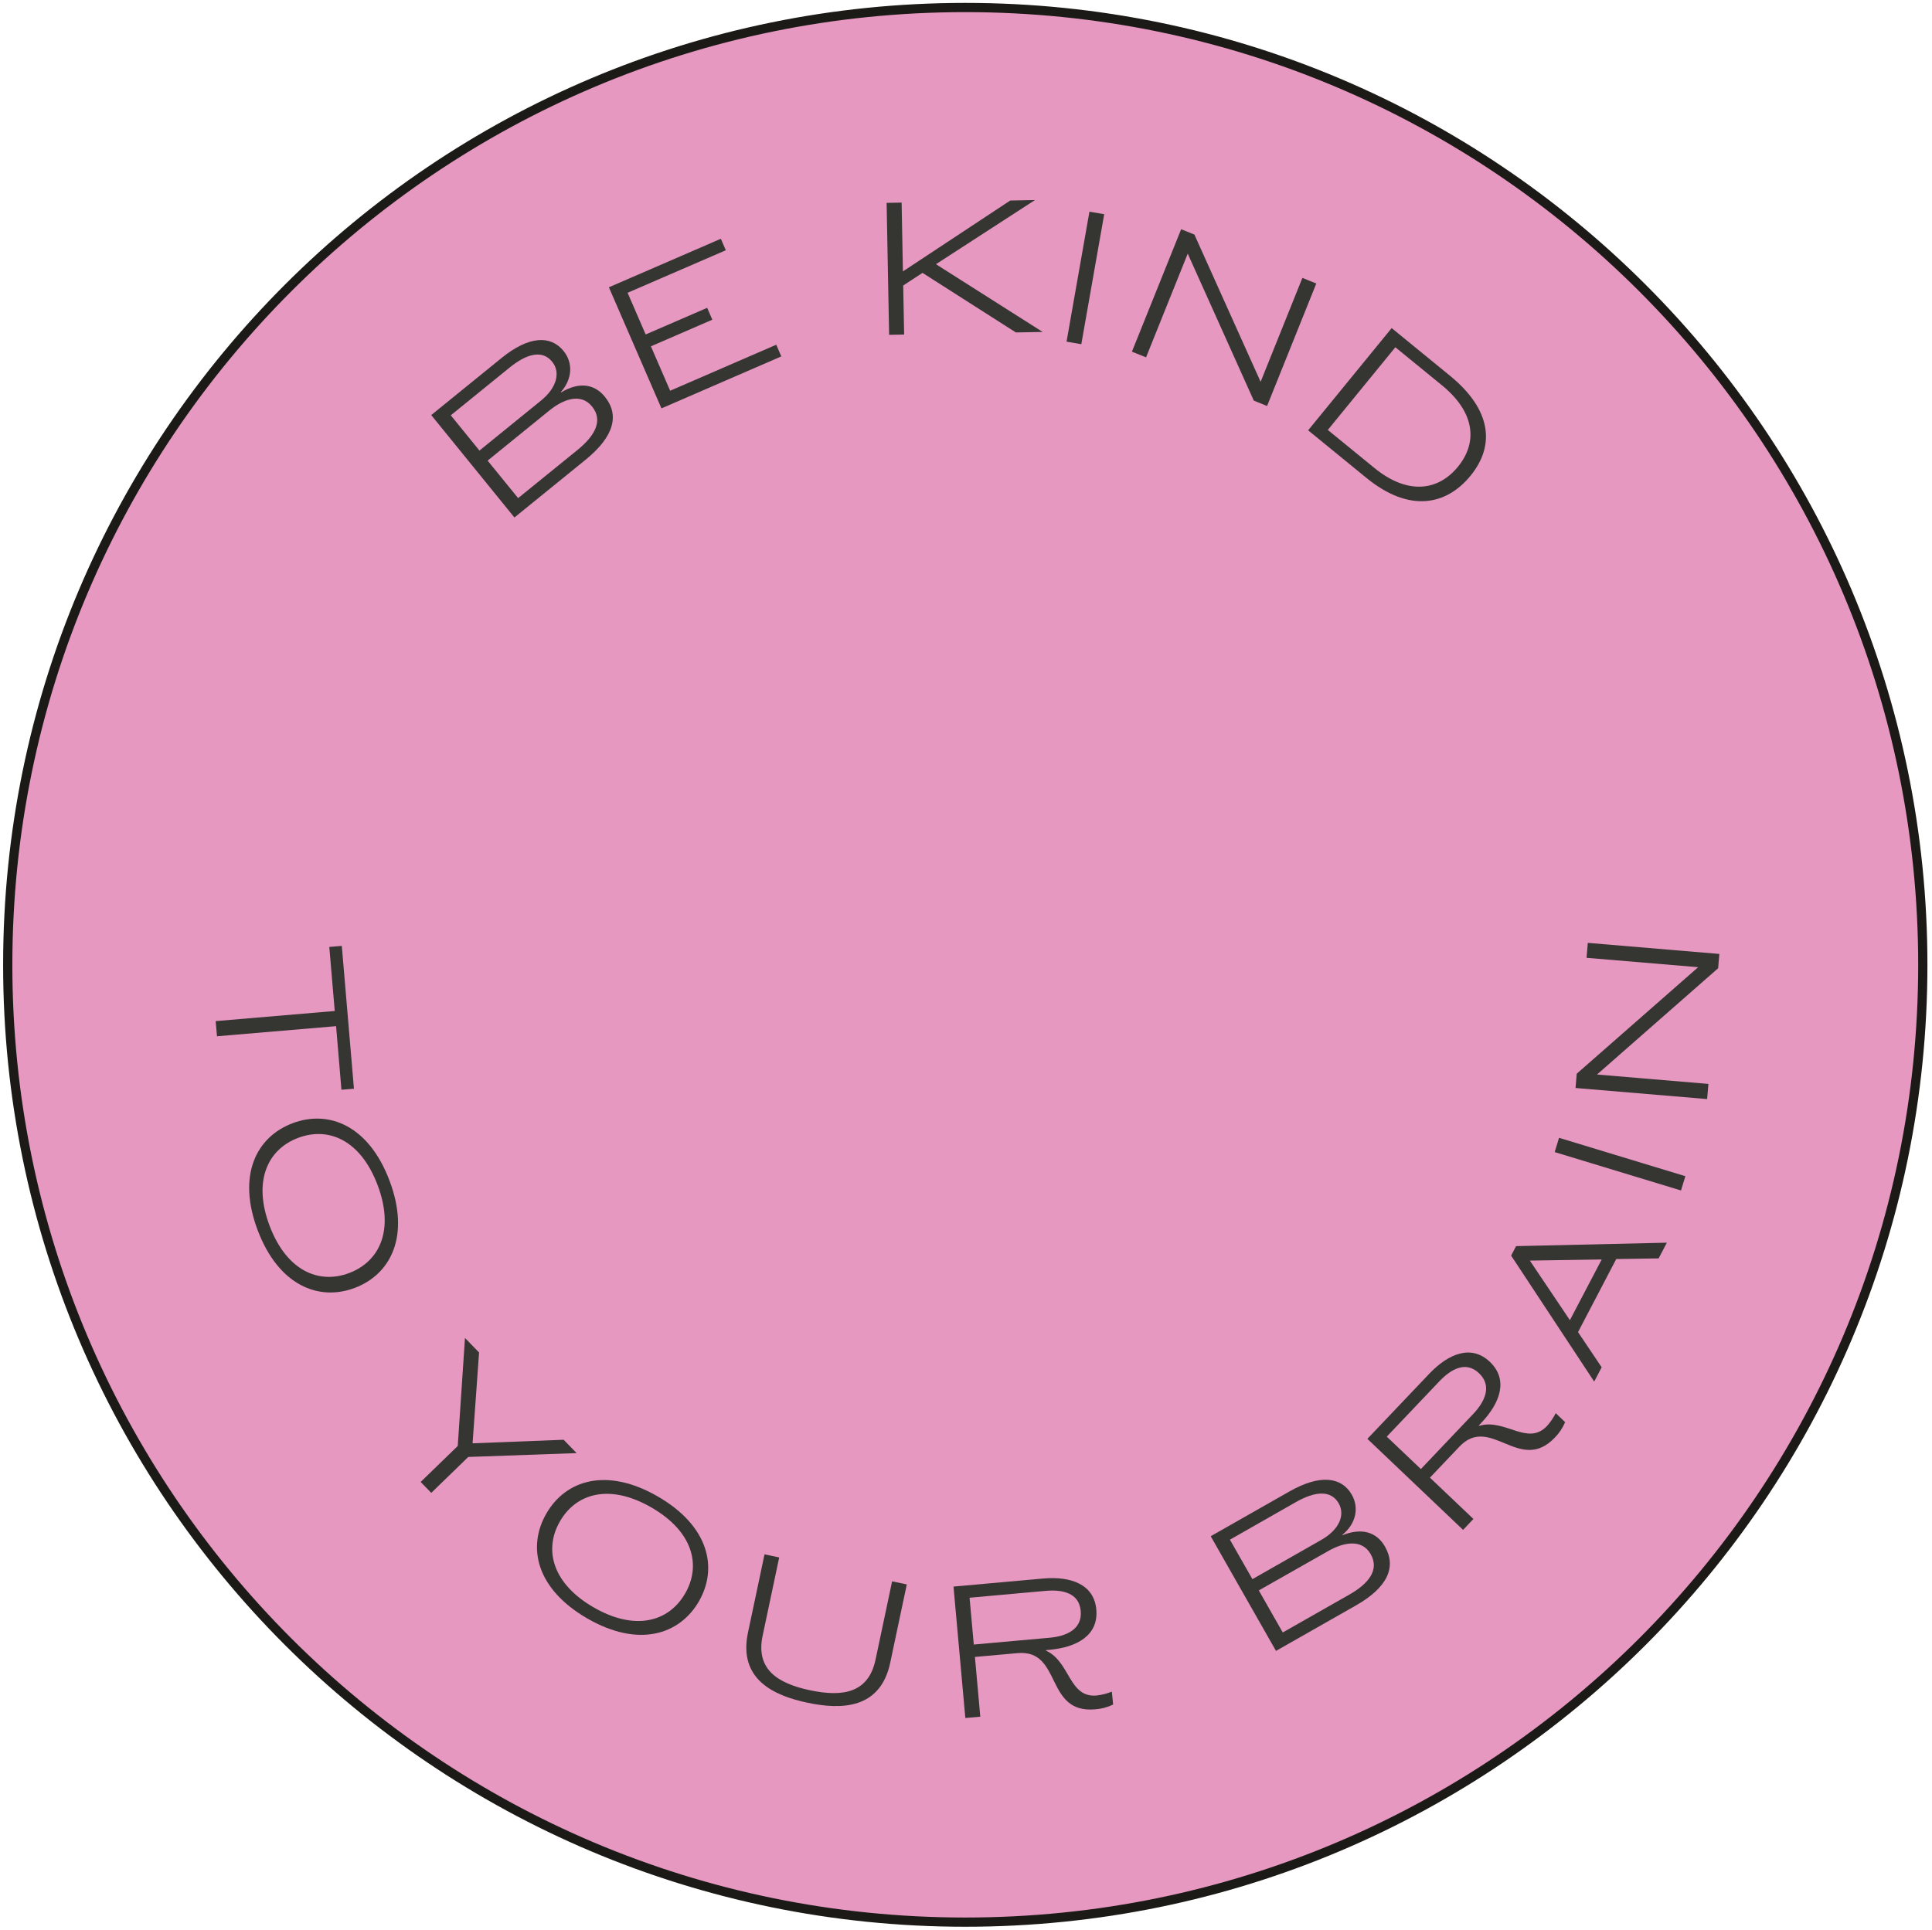
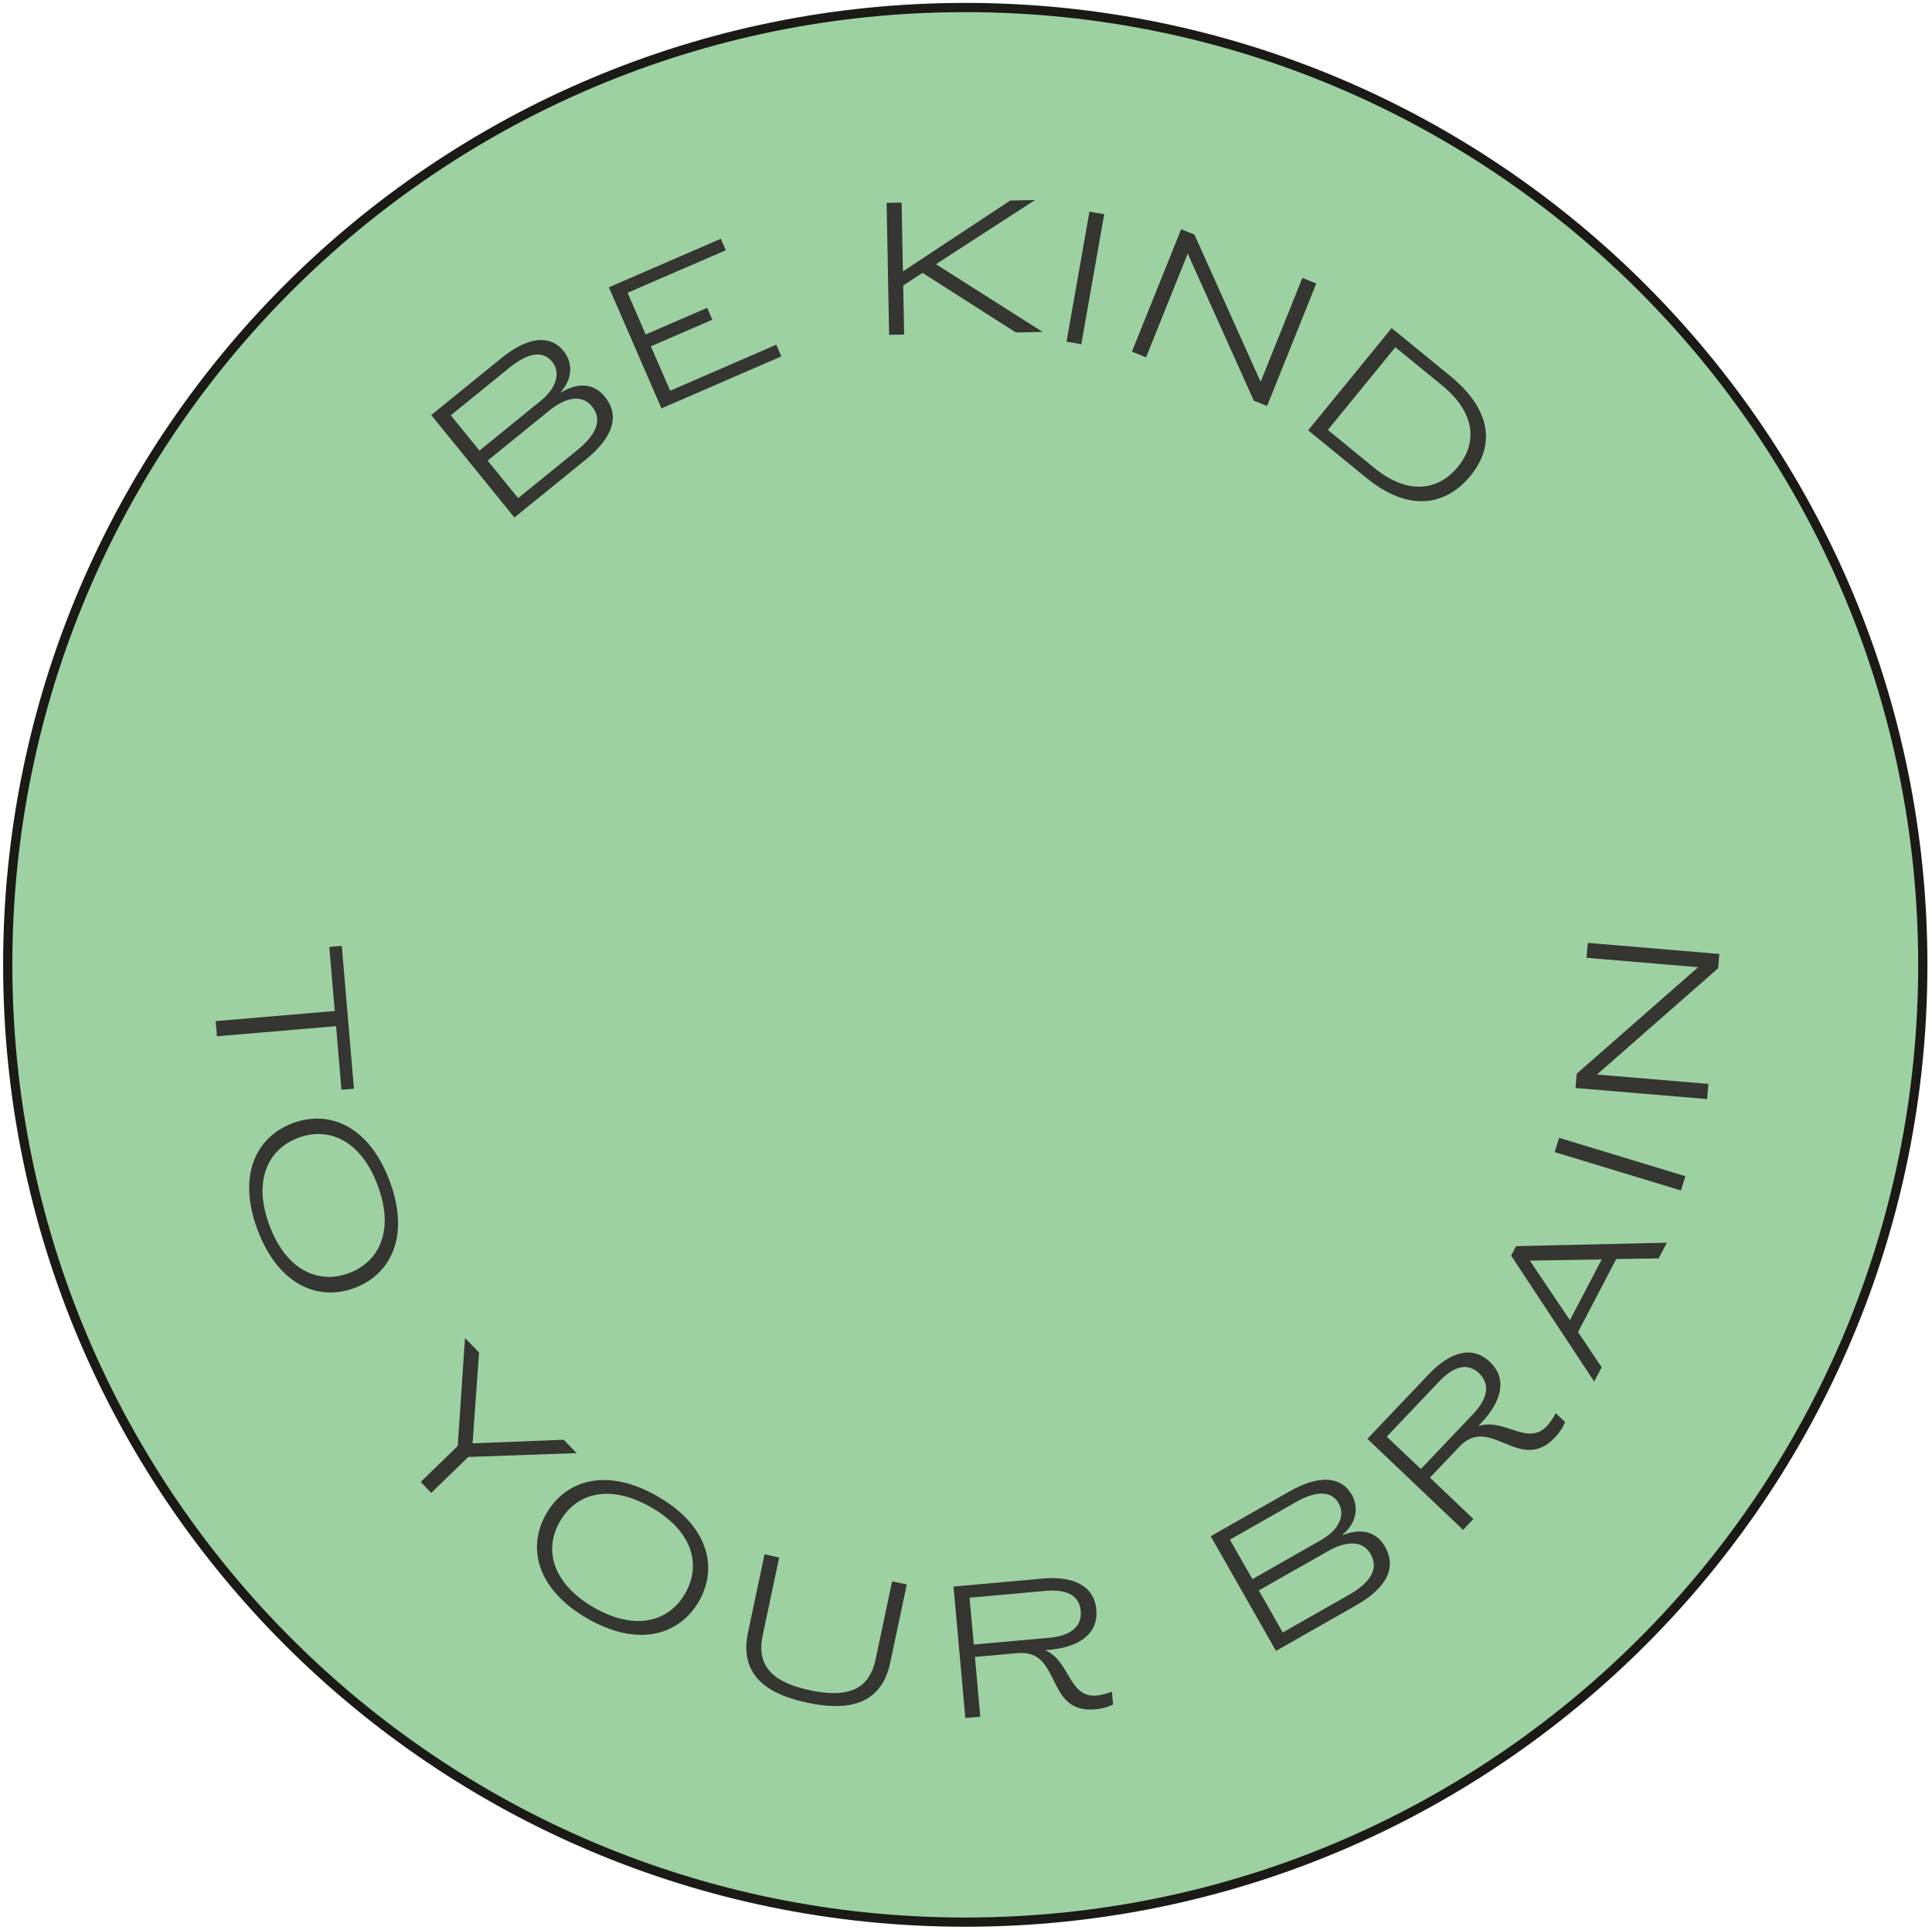
<svg xmlns="http://www.w3.org/2000/svg" id="Layer_1" data-name="Layer 1" viewBox="0 0 1082 1081">
  <defs>
-     <style>.cls-1{fill:#e698c0;stroke:#1b1a16;stroke-miterlimit:10;stroke-width:5.17px;}.cls-2{fill:#353532;}</style>
+     <style>.cls-1{fill:#9dd1a2;stroke:#1b1a16;stroke-miterlimit:10;stroke-width:5.17px;}.cls-2{fill:#353532;}</style>
  </defs>
  <circle class="cls-1" cx="540.59" cy="540.47" r="536.26" />
  <path class="cls-2" d="M241.51,232.51l39.42-32c15.31-12.43,27.47-12.8,34.68-3.91,5.3,6.52,5.09,15.54-1.48,23l.16.2c9.56-5.79,18.35-5.06,24.45,2.44C347,232.41,344,244.49,328,257.49l-39.9,32.4Zm27,19.89,34.47-28c9-7.3,11-16,6.24-21.78-5.45-6.72-14.08-4.63-23.86,3.31l-32.9,26.71Zm4.57,5.63,17.09,21,33.28-27c9.58-7.79,14.55-16.41,8.13-24.31s-16.32-3.95-24,2.3Z" />
  <path class="cls-2" d="M370.44,228.76,341,160.93l62.7-27.18,2.78,6.43-55,23.83,10.12,23.35,34.44-14.93,2.89,6.66L364.53,194l10.78,24.87,59.42-25.76,2.83,6.54Z" />
  <path class="cls-2" d="M497.94,187.56l-1.4-73.92,8.4-.16.73,38.55,60.08-39.69,13.87-.27L524.17,148l59.77,37.95-15,.28-52.3-33.38-10.81,7.08.52,27.48Z" />
  <path class="cls-2" d="M597.31,191.39l12.82-72.81L618.4,120l-12.82,72.81Z" />
  <path class="cls-2" d="M661.49,128.41l7.43,3L706,213.89l23.39-58.21,7.79,3.13-27.56,68.61-7.44-3-37-82.34-23.34,58.09L633.92,197Z" />
  <path class="cls-2" d="M779.39,183.79,812,210.44c23.65,19.32,25.22,39.33,11.53,56.08-13.36,16.36-34.06,21-58.3,1.17l-32.62-26.64Zm2.07,10.73-37.83,46.32,26.12,21.33c18.42,15.06,35.58,13,46.77-.73,11.35-13.9,9.29-30.69-8.94-45.58Z" />
  <path class="cls-2" d="M120.78,572l66.69-5.67-3.05-35.88,7-.59,6.8,80-7,.59-3-35.62-66.69,5.66Z" />
  <path class="cls-2" d="M163.83,629.21c20.23-7.65,42.61,1.17,54.3,32.12s.79,52.47-19.45,60.12S156,720,144.34,689.21,143.48,636.9,163.83,629.21Zm31.71,83.91c17.13-6.48,25.42-24.16,15.93-49.28s-27.4-32.9-44.54-26.42S141.56,661.7,151,686.69,178.4,719.59,195.54,713.12Z" />
  <path class="cls-2" d="M256.36,810l4.05-60.5,7.89,8.13-3.64,50.88,51-2,7.27,7.48-60.68,2.16-20.73,20.12-5.93-6.12Z" />
  <path class="cls-2" d="M306,847.82c10.81-18.74,33.71-26.09,62.37-9.55s33.86,40.11,23,58.84-33.94,26-62.48,9.49S295.1,866.67,306,847.82Zm77.7,44.84c9.16-15.87,4.36-34.8-18.89-48.22s-42.05-8.1-51.21,7.77-4.25,34.86,18.9,48.22S374.52,908.53,383.68,892.66Z" />
  <path class="cls-2" d="M418.9,914.52l9.27-43.82,8.21,1.74-9.27,43.82c-3.92,18.55,7.89,26.64,26.57,30.59s32.75,1.33,36.67-17.21l9.27-43.82,8.22,1.73-9.27,43.83c-5.53,26.14-27.45,26.44-46.37,22.44S413.37,940.66,418.9,914.52Z" />
  <path class="cls-2" d="M623.4,954.84a27.69,27.69,0,0,1-10,2.68c-28.52,2.56-18.36-33.74-43.58-31.48L546,928.18l3,33.46-8.37.75L534,888.76l50.06-4.5c15.84-1.42,28.66,3.31,29.92,17.38,1.29,14.32-10.62,21.14-26.33,22.55l-1.91.17,0,.25c13.71,6.18,12.73,26.58,28.45,25.17a33.23,33.23,0,0,0,8.49-2.17ZM543,895l2.36,26.23,42.45-3.81c9.38-.84,18.36-4.71,17.44-15s-10.41-12.09-19.79-11.25Z" />
  <path class="cls-2" d="M678.05,860.55l44.13-25.1c17.15-9.76,29.2-8.12,34.87,1.83,4.15,7.3,2.46,16.17-5.24,22.45l.13.22c10.37-4.15,18.92-2,23.71,6.42,6.48,11.4,1.56,22.83-16.36,33l-44.68,25.42ZM701.4,884.6l38.6-22c10.06-5.72,13.44-13.94,9.73-20.46-4.28-7.53-13.14-6.88-24.09-.65l-36.83,21Zm3.58,6.31,13.41,23.55,37.27-21.2c10.73-6.1,17-13.79,12-22.64S752.21,864,743.58,869Z" />
  <path class="cls-2" d="M876.53,796.64a27.39,27.39,0,0,1-5.72,8.61C851.09,826,834.74,792,817.3,810.4l-16.48,17.34,24.35,23.14L819.39,857,765.79,806l34.63-36.44c11-11.53,23.7-16.44,33.94-6.71,10.42,9.9,6,22.89-4.89,34.32l-1.31,1.39.18.17c14.38-4.41,27.12,11.55,38,.11a32.71,32.71,0,0,0,4.94-7.23Zm-99.88,8.13,19.1,18.15L825.11,792c6.49-6.83,10.67-15.67,3.2-22.77s-15.81-2.2-22.29,4.62Z" />
  <path class="cls-2" d="M897,765.92l-4.19,8-46.52-70.57,2.78-5.3,84.43-1.93-4.6,8.8-23.74.36-21.4,40.93Zm-17.79-26.4,17.81-34-40.25.63Z" />
  <path class="cls-2" d="M941.43,666.87l-70.74-21.5,2.44-8,70.74,21.5Z" />
  <path class="cls-2" d="M882.36,609.46l.68-8,68-59.66-62.51-5.26.71-8.37,73.67,6.21-.68,8-67.84,59.54,62.39,5.26-.72,8.49Z" />
</svg>
